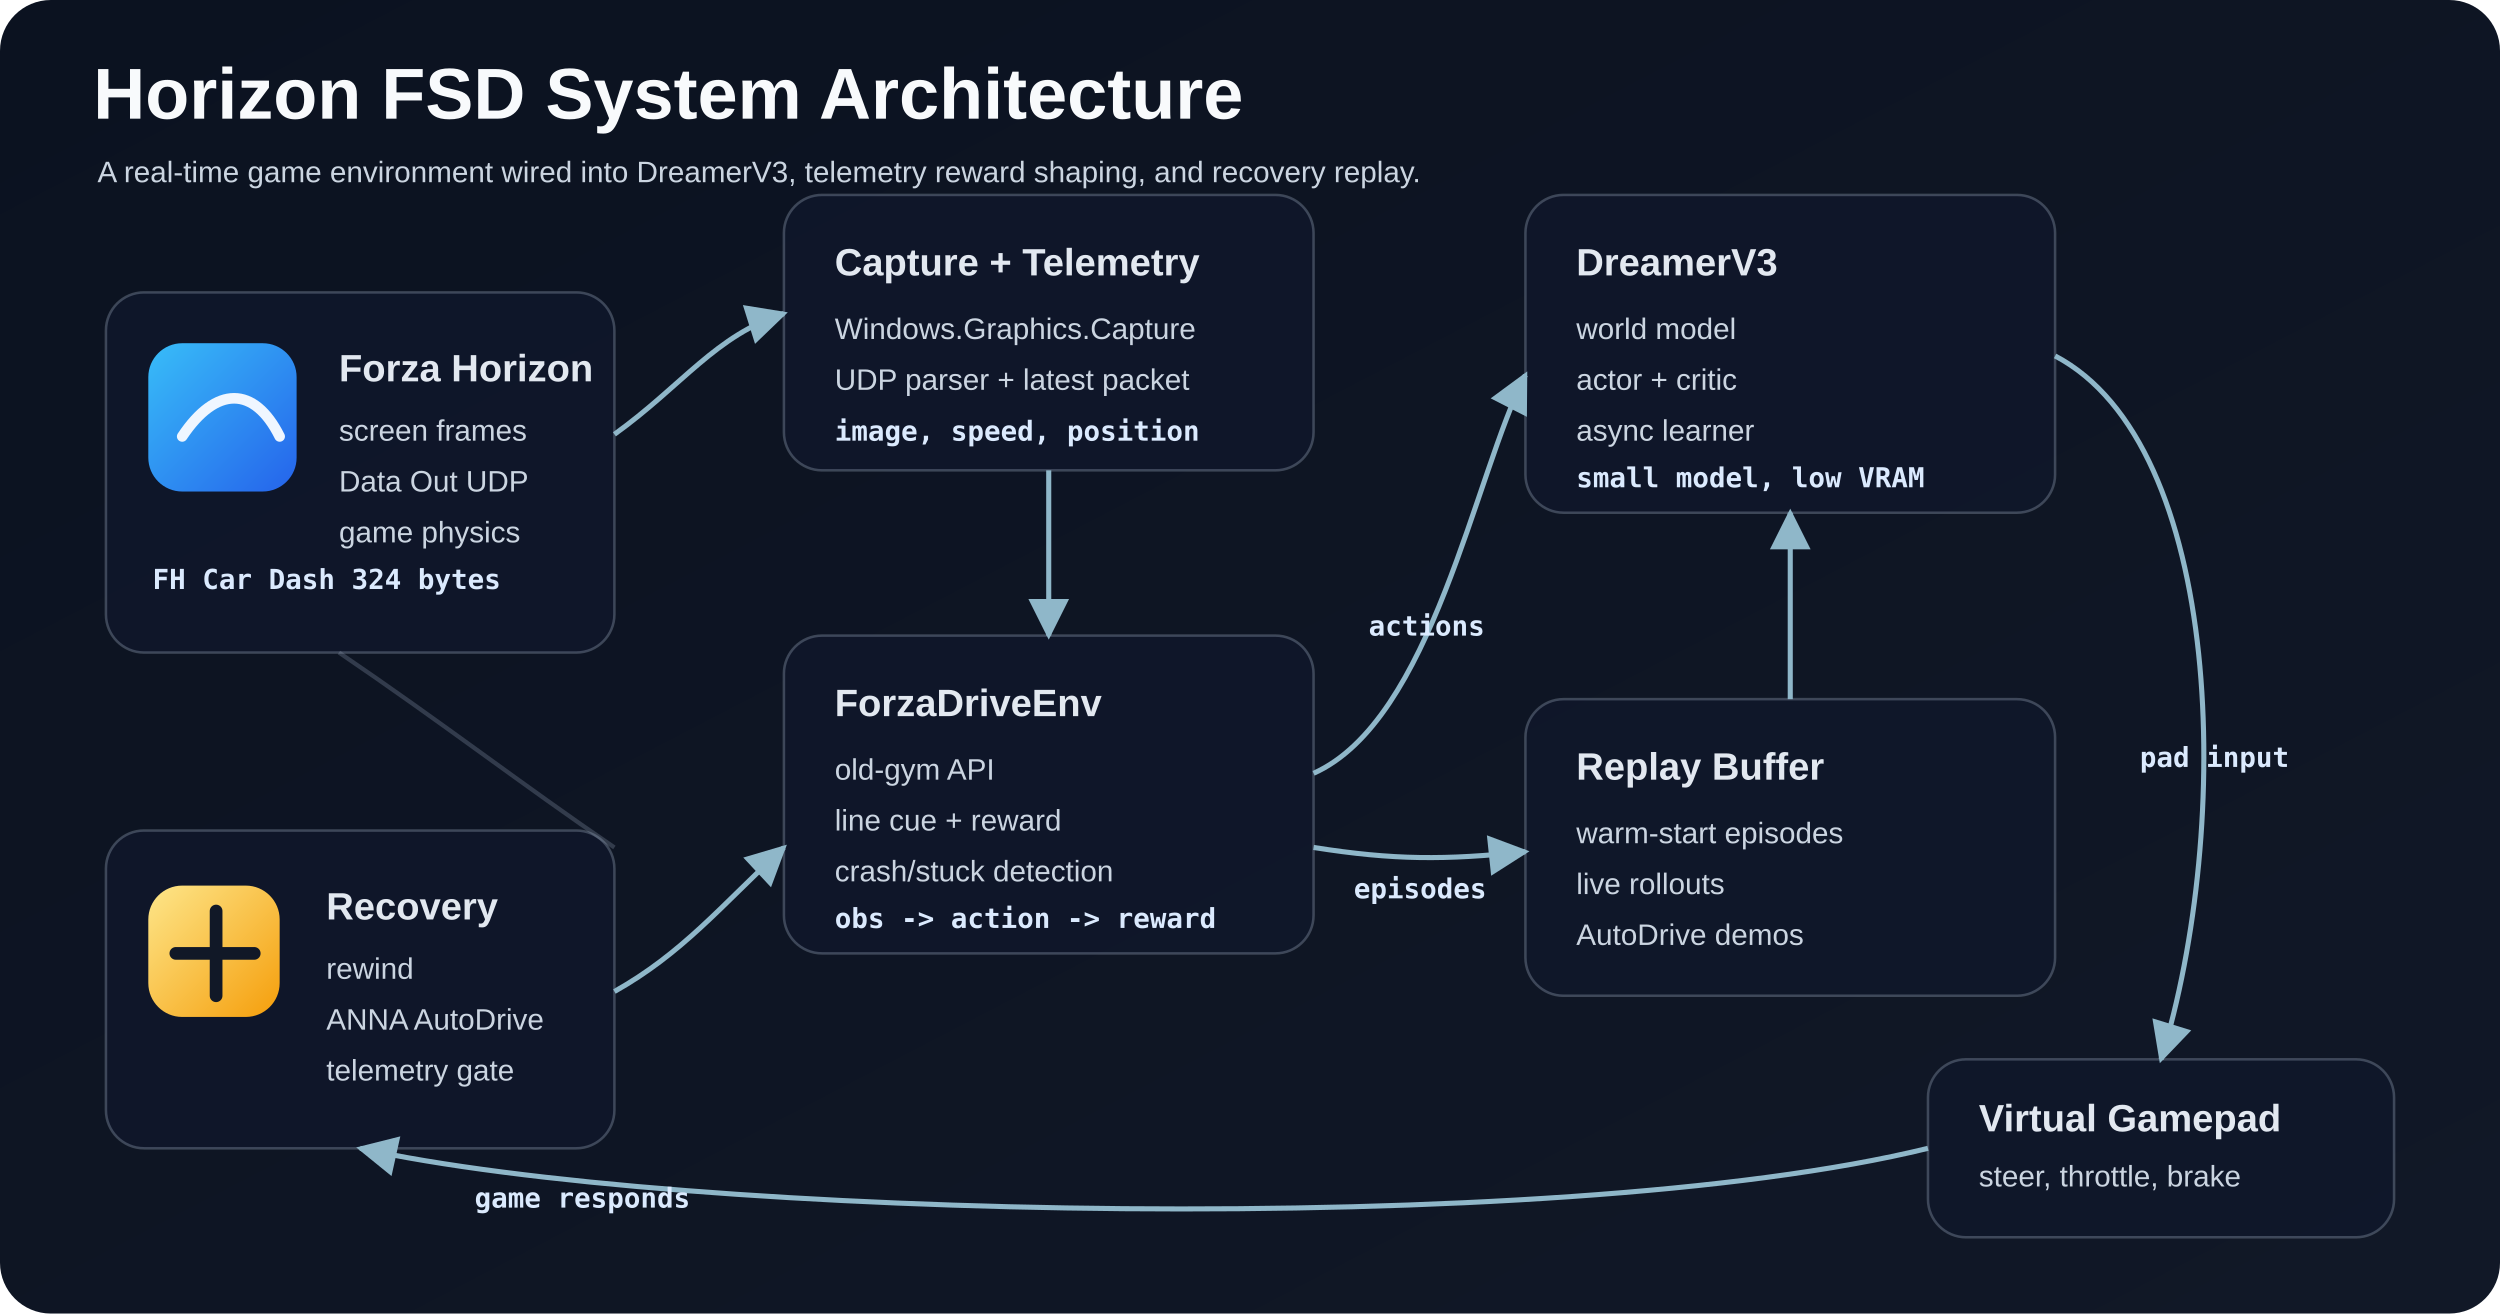
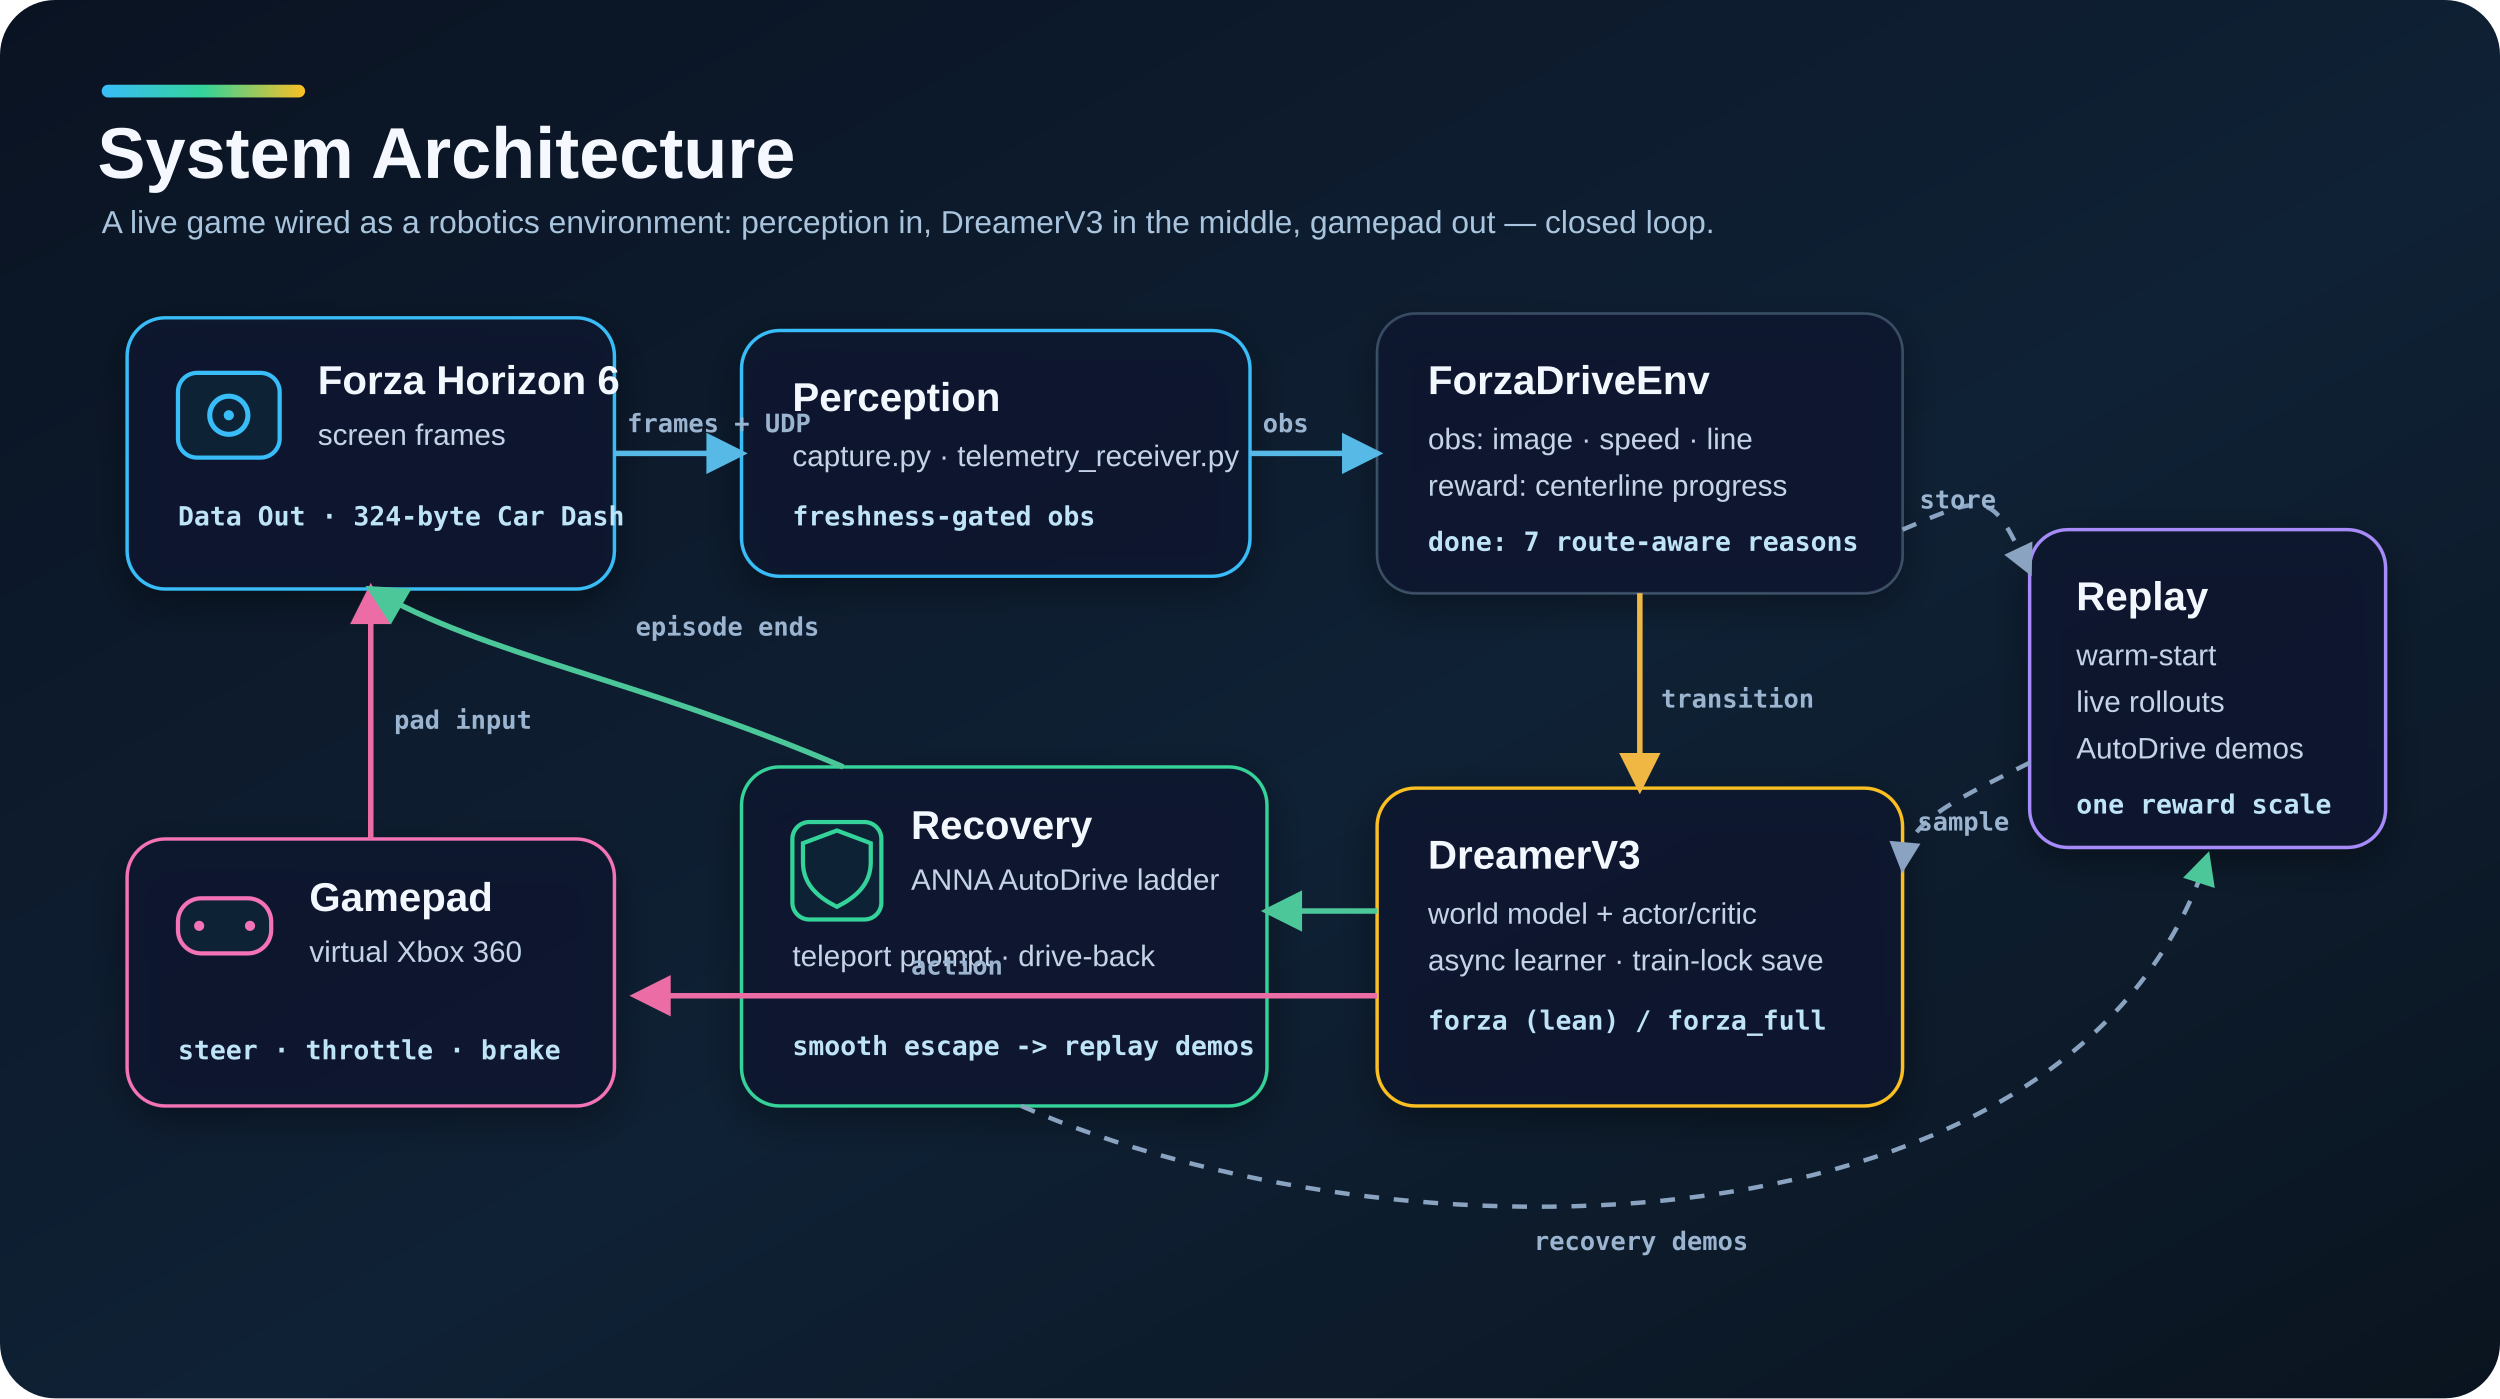
- <svg xmlns="http://www.w3.org/2000/svg" width="1180" height="620" viewBox="0 0 1180 620" role="img" aria-labelledby="title desc">
+ <svg xmlns="http://www.w3.org/2000/svg" width="1180" height="660" viewBox="0 0 1180 660" role="img" aria-labelledby="t d">
  <defs>
    <linearGradient id="bg" x1="0" y1="0" x2="1" y2="1">
-       <stop offset="0" stop-color="#0b1220" />
-       <stop offset="1" stop-color="#111827" />
+       <stop offset="0" stop-color="#0a1322" />
+       <stop offset=".55" stop-color="#0f2135" />
+       <stop offset="1" stop-color="#0a141f" />
    </linearGradient>
-     <linearGradient id="blue" x1="0" y1="0" x2="1" y2="1">
+     <linearGradient id="line" x1="0" y1="0" x2="1" y2="0">
      <stop offset="0" stop-color="#38bdf8" />
-       <stop offset="1" stop-color="#2563eb" />
+       <stop offset=".5" stop-color="#34d399" />
+       <stop offset="1" stop-color="#fbbf24" />
    </linearGradient>
-     <linearGradient id="green" x1="0" y1="0" x2="1" y2="1">
-       <stop offset="0" stop-color="#86efac" />
-       <stop offset="1" stop-color="#16a34a" />
-     </linearGradient>
-     <linearGradient id="gold" x1="0" y1="0" x2="1" y2="1">
-       <stop offset="0" stop-color="#fde68a" />
-       <stop offset="1" stop-color="#f59e0b" />
-     </linearGradient>
-     <marker id="arrow" viewBox="0 0 10 10" refX="9" refY="5" markerWidth="8" markerHeight="8" orient="auto-start-reverse">
-       <path d="M0 0 L10 5 L0 10 z" fill="#8fb7c9" />
+     <filter id="sh" x="-30%" y="-30%" width="160%" height="160%">
+       <feDropShadow dx="0" dy="6" stdDeviation="9" flood-color="#000" flood-opacity=".45" />
+     </filter>
+     <marker id="aC" viewBox="0 0 10 10" refX="8.5" refY="5" markerWidth="7.5" markerHeight="7.5" orient="auto-start-reverse">
+       <path d="M0 0 L10 5 L0 10 z" fill="#56b9e6" />
+     </marker>
+     <marker id="aA" viewBox="0 0 10 10" refX="8.5" refY="5" markerWidth="7.5" markerHeight="7.5" orient="auto-start-reverse">
+       <path d="M0 0 L10 5 L0 10 z" fill="#f0b743" />
+     </marker>
+     <marker id="aP" viewBox="0 0 10 10" refX="8.5" refY="5" markerWidth="7.5" markerHeight="7.5" orient="auto-start-reverse">
+       <path d="M0 0 L10 5 L0 10 z" fill="#ec6ca6" />
+     </marker>
+     <marker id="aG" viewBox="0 0 10 10" refX="8.5" refY="5" markerWidth="7.5" markerHeight="7.5" orient="auto-start-reverse">
+       <path d="M0 0 L10 5 L0 10 z" fill="#4cc79a" />
+     </marker>
+     <marker id="aS" viewBox="0 0 10 10" refX="8.5" refY="5" markerWidth="7" markerHeight="7" orient="auto-start-reverse">
+       <path d="M0 0 L10 5 L0 10 z" fill="#8aa3c0" />
    </marker>
    <style>
-       .title { font: 800 34px "Segoe UI", Arial, sans-serif; fill: #f8fafc; }
-       .section { font: 700 18px "Segoe UI", Arial, sans-serif; fill: #e2e8f0; }
-       .text { font: 500 14px "Segoe UI", Arial, sans-serif; fill: #cbd5e1; }
-       .mono { font: 600 13px "Cascadia Mono", Consolas, monospace; fill: #dbeafe; }
-       .box { fill: rgba(15,23,42,.88); stroke: rgba(148,163,184,.35); stroke-width: 1.2; }
-       .thin { stroke: #8fb7c9; stroke-width: 2.4; fill: none; marker-end: url(#arrow); }
-       .soft { stroke: rgba(148,163,184,.28); stroke-width: 2; fill: none; }
+       .title{font:800 34px "Segoe UI",system-ui,Arial,sans-serif;fill:#f5f9ff}
+       .lede{font:500 15px "Segoe UI",Arial,sans-serif;fill:#a9c4dd}
+       .h{font:800 19px "Segoe UI",Arial,sans-serif;fill:#f3f8ff}
+       .t{font:500 14px "Segoe UI",Arial,sans-serif;fill:#c4d4e6}
+       .m{font:600 12.5px "Cascadia Mono",Consolas,monospace;fill:#bfe4f7}
+       .lbl{font:600 12px "Cascadia Mono",Consolas,monospace;fill:#9bb4d0}
+       .card{fill:rgba(16,28,47,.82);stroke:rgba(150,180,215,.30);stroke-width:1.2}
+       .cC{stroke:#38bdf8;stroke-width:1.6}.cA{stroke:#fbbf24;stroke-width:1.6}.cP{stroke:#f472b6;stroke-width:1.6}.cG{stroke:#34d399;stroke-width:1.6}.cV{stroke:#a78bfa;stroke-width:1.6}
+       .fC{fill:none;stroke:#56b9e6;stroke-width:2.6}.fA{fill:none;stroke:#f0b743;stroke-width:2.6}.fP{fill:none;stroke:#ec6ca6;stroke-width:2.6}.fG{fill:none;stroke:#4cc79a;stroke-width:2.6}
+       .dash{fill:none;stroke:#8aa3c0;stroke-width:2.1;stroke-dasharray:7 7}
    </style>
  </defs>
-   <rect width="1180" height="620" rx="24" fill="url(#bg)" />
-   <text class="title" x="44" y="56">Horizon FSD System Architecture</text>
-   <text class="text" x="46" y="86">A real-time game environment wired into DreamerV3, telemetry reward shaping, and recovery replay.</text>
-   <g transform="translate(50 138)">
-     <rect class="box" x="0" y="0" width="240" height="170" rx="18" />
-     <rect x="20" y="24" width="70" height="70" rx="16" fill="url(#blue)" />
-     <path d="M36 68 C52 44 70 44 82 68" stroke="#eff6ff" stroke-width="5" fill="none" stroke-linecap="round" />
-     <text class="section" x="110" y="42">Forza Horizon</text>
-     <text class="text" x="110" y="70">screen frames</text>
-     <text class="text" x="110" y="94">Data Out UDP</text>
-     <text class="text" x="110" y="118">game physics</text>
-     <text class="mono" x="22" y="140">FH Car Dash 324 bytes</text>
+   <rect width="1180" height="660" rx="26" fill="url(#bg)" />
+   <rect x="48" y="40" width="96" height="6" rx="3" fill="url(#line)" />
+   <text class="title" x="46" y="84">System Architecture</text>
+   <text class="lede" x="48" y="110">A live game wired as a robotics environment: perception in, DreamerV3 in the middle, gamepad out — closed loop.</text>
+   <g filter="url(#sh)">
+     <rect class="card cC" x="60" y="150" width="230" height="128" rx="18" />
  </g>
-   <g transform="translate(370 92)">
-     <rect class="box" x="0" y="0" width="250" height="130" rx="18" />
-     <text class="section" x="24" y="38">Capture + Telemetry</text>
-     <text class="text" x="24" y="68">Windows.Graphics.Capture</text>
-     <text class="text" x="24" y="92">UDP parser + latest packet</text>
-     <text class="mono" x="24" y="116">image, speed, position</text>
+   <rect x="84" y="176" width="48" height="40" rx="9" fill="#0e2236" stroke="#38bdf8" stroke-width="2" />
+   <circle cx="108" cy="196" r="9" fill="none" stroke="#38bdf8" stroke-width="2.4" />
+   <circle cx="108" cy="196" r="2.4" fill="#38bdf8" />
+   <text class="h" x="150" y="186">Forza Horizon 6</text>
+   <text class="t" x="150" y="210">screen frames</text>
+   <text class="m" x="84" y="248">Data Out · 324-byte Car Dash</text>
+   <g filter="url(#sh)">
+     <rect class="card cC" x="350" y="156" width="240" height="116" rx="18" />
  </g>
-   <g transform="translate(370 300)">
-     <rect class="box" x="0" y="0" width="250" height="150" rx="18" />
-     <text class="section" x="24" y="38">ForzaDriveEnv</text>
-     <text class="text" x="24" y="68">old-gym API</text>
-     <text class="text" x="24" y="92">line cue + reward</text>
-     <text class="text" x="24" y="116">crash/stuck detection</text>
-     <text class="mono" x="24" y="138">obs -&gt; action -&gt; reward</text>
+   <text class="h" x="374" y="194">Perception</text>
+   <text class="t" x="374" y="220">capture.py · telemetry_receiver.py</text>
+   <text class="m" x="374" y="248">freshness-gated obs</text>
+   <g filter="url(#sh)">
+     <rect class="card" x="650" y="148" width="248" height="132" rx="18" />
  </g>
-   <g transform="translate(720 92)">
-     <rect class="box" x="0" y="0" width="250" height="150" rx="18" />
-     <text class="section" x="24" y="38">DreamerV3</text>
-     <text class="text" x="24" y="68">world model</text>
-     <text class="text" x="24" y="92">actor + critic</text>
-     <text class="text" x="24" y="116">async learner</text>
-     <text class="mono" x="24" y="138">small model, low VRAM</text>
+   <text class="h" x="674" y="186">ForzaDriveEnv</text>
+   <text class="t" x="674" y="212">obs: image · speed · line</text>
+   <text class="t" x="674" y="234">reward: centerline progress</text>
+   <text class="m" x="674" y="260">done: 7 route-aware reasons</text>
+   <g filter="url(#sh)">
+     <rect class="card cV" x="958" y="250" width="168" height="150" rx="18" />
  </g>
-   <g transform="translate(720 330)">
-     <rect class="box" x="0" y="0" width="250" height="140" rx="18" />
-     <text class="section" x="24" y="38">Replay Buffer</text>
-     <text class="text" x="24" y="68">warm-start episodes</text>
-     <text class="text" x="24" y="92">live rollouts</text>
-     <text class="text" x="24" y="116">AutoDrive demos</text>
+   <text class="h" x="980" y="288">Replay</text>
+   <text class="t" x="980" y="314">warm-start</text>
+   <text class="t" x="980" y="336">live rollouts</text>
+   <text class="t" x="980" y="358">AutoDrive demos</text>
+   <text class="m" x="980" y="384">one reward scale</text>
+   <g filter="url(#sh)">
+     <rect class="card cA" x="650" y="372" width="248" height="150" rx="18" />
  </g>
-   <g transform="translate(910 500)">
-     <rect class="box" x="0" y="0" width="220" height="84" rx="18" />
-     <text class="section" x="24" y="34">Virtual Gamepad</text>
-     <text class="text" x="24" y="60">steer, throttle, brake</text>
+   <text class="h" x="674" y="410">DreamerV3</text>
+   <text class="t" x="674" y="436">world model + actor/critic</text>
+   <text class="t" x="674" y="458">async learner · train-lock save</text>
+   <text class="m" x="674" y="486">forza (lean) / forza_full</text>
+   <g filter="url(#sh)">
+     <rect class="card cG" x="350" y="362" width="248" height="160" rx="18" />
  </g>
-   <g transform="translate(50 392)">
-     <rect class="box" x="0" y="0" width="240" height="150" rx="18" />
-     <rect x="20" y="26" width="62" height="62" rx="16" fill="url(#gold)" />
-     <path d="M33 58 H70 M52 38 V78" stroke="#111827" stroke-width="6" stroke-linecap="round" />
-     <text class="section" x="104" y="42">Recovery</text>
-     <text class="text" x="104" y="70">rewind</text>
-     <text class="text" x="104" y="94">ANNA AutoDrive</text>
-     <text class="text" x="104" y="118">telemetry gate</text>
+   <rect x="374" y="388" width="42" height="46" rx="8" fill="#0e2236" stroke="#34d399" stroke-width="2" />
+   <path d="M395 392 l16 6 v9 c0 11 -8 17 -16 21 c-8 -4 -16 -10 -16 -21 v-9 z" fill="none" stroke="#34d399" stroke-width="2" />
+   <text class="h" x="430" y="396">Recovery</text>
+   <text class="t" x="430" y="420">ANNA AutoDrive ladder</text>
+   <text class="t" x="374" y="456">teleport prompt · drive-back</text>
+   <text class="m" x="374" y="498">smooth escape -&gt; replay demos</text>
+   <g filter="url(#sh)">
+     <rect class="card cP" x="60" y="396" width="230" height="126" rx="18" />
  </g>
-   <path class="thin" d="M290 205 C322 182 338 158 370 148" />
-   <path class="thin" d="M495 222 V300" />
-   <path class="thin" d="M620 365 C676 340 696 224 720 177" />
-   <path class="thin" d="M970 168 C1050 210 1054 390 1020 500" />
-   <path class="thin" d="M910 542 C735 585 319 575 170 542" />
-   <path class="thin" d="M290 468 C322 450 340 428 370 400" />
-   <path class="thin" d="M620 400 C658 406 682 406 720 402" />
-   <path class="thin" d="M845 330 V242" />
-   <path class="soft" d="M160 308 C210 342 246 370 290 400" />
-   <text class="mono" x="646" y="300">actions</text>
-   <text class="mono" x="639" y="424">episodes</text>
-   <text class="mono" x="1010" y="362">pad input</text>
-   <text class="mono" x="224" y="570">game responds</text>
+   <rect x="84" y="424" width="44" height="26" rx="11" fill="#0e2236" stroke="#f472b6" stroke-width="2" />
+   <circle cx="94" cy="437" r="2.4" fill="#f472b6" />
+   <circle cx="118" cy="437" r="2.4" fill="#f472b6" />
+   <text class="h" x="146" y="430">Gamepad</text>
+   <text class="t" x="146" y="454">virtual Xbox 360</text>
+   <text class="m" x="84" y="500">steer · throttle · brake</text>
+   <path class="fC" d="M290 214 H350" marker-end="url(#aC)" />
+   <path class="fC" d="M590 214 H650" marker-end="url(#aC)" />
+   <path class="fA" d="M774 280 V372" marker-end="url(#aA)" />
+   <path class="fP" d="M650 470 H300" marker-end="url(#aP)" />
+   <path class="fP" d="M175 396 V278" marker-end="url(#aP)" />
+   <path class="fG" d="M650 430 H598" marker-end="url(#aG)" />
+   <path class="fG" d="M398 362 C300 320 230 310 175 278" marker-end="url(#aG)" />
+   <path class="dash" d="M898 250 C940 232 940 232 958 270" marker-end="url(#aS)" />
+   <path class="dash" d="M958 360 C918 380 900 388 898 410" marker-end="url(#aS)" />
+   <path class="dash" d="M482 522 C660 600 980 596 1042 404" stroke="#4cc79a" marker-end="url(#aG)" />
+   <text class="lbl" x="296" y="204">frames + UDP</text>
+   <text class="lbl" x="596" y="204">obs</text>
+   <text class="lbl" x="784" y="334">transition</text>
+   <text class="lbl" x="430" y="460" fill="#ec6ca6">action</text>
+   <text class="lbl" x="186" y="344" fill="#ec6ca6">pad input</text>
+   <text class="lbl" x="300" y="300" fill="#4cc79a">episode ends</text>
+   <text class="lbl" x="906" y="240">store</text>
+   <text class="lbl" x="905" y="392">sample</text>
+   <text class="lbl" x="724" y="590" fill="#4cc79a">recovery demos</text>
</svg>
